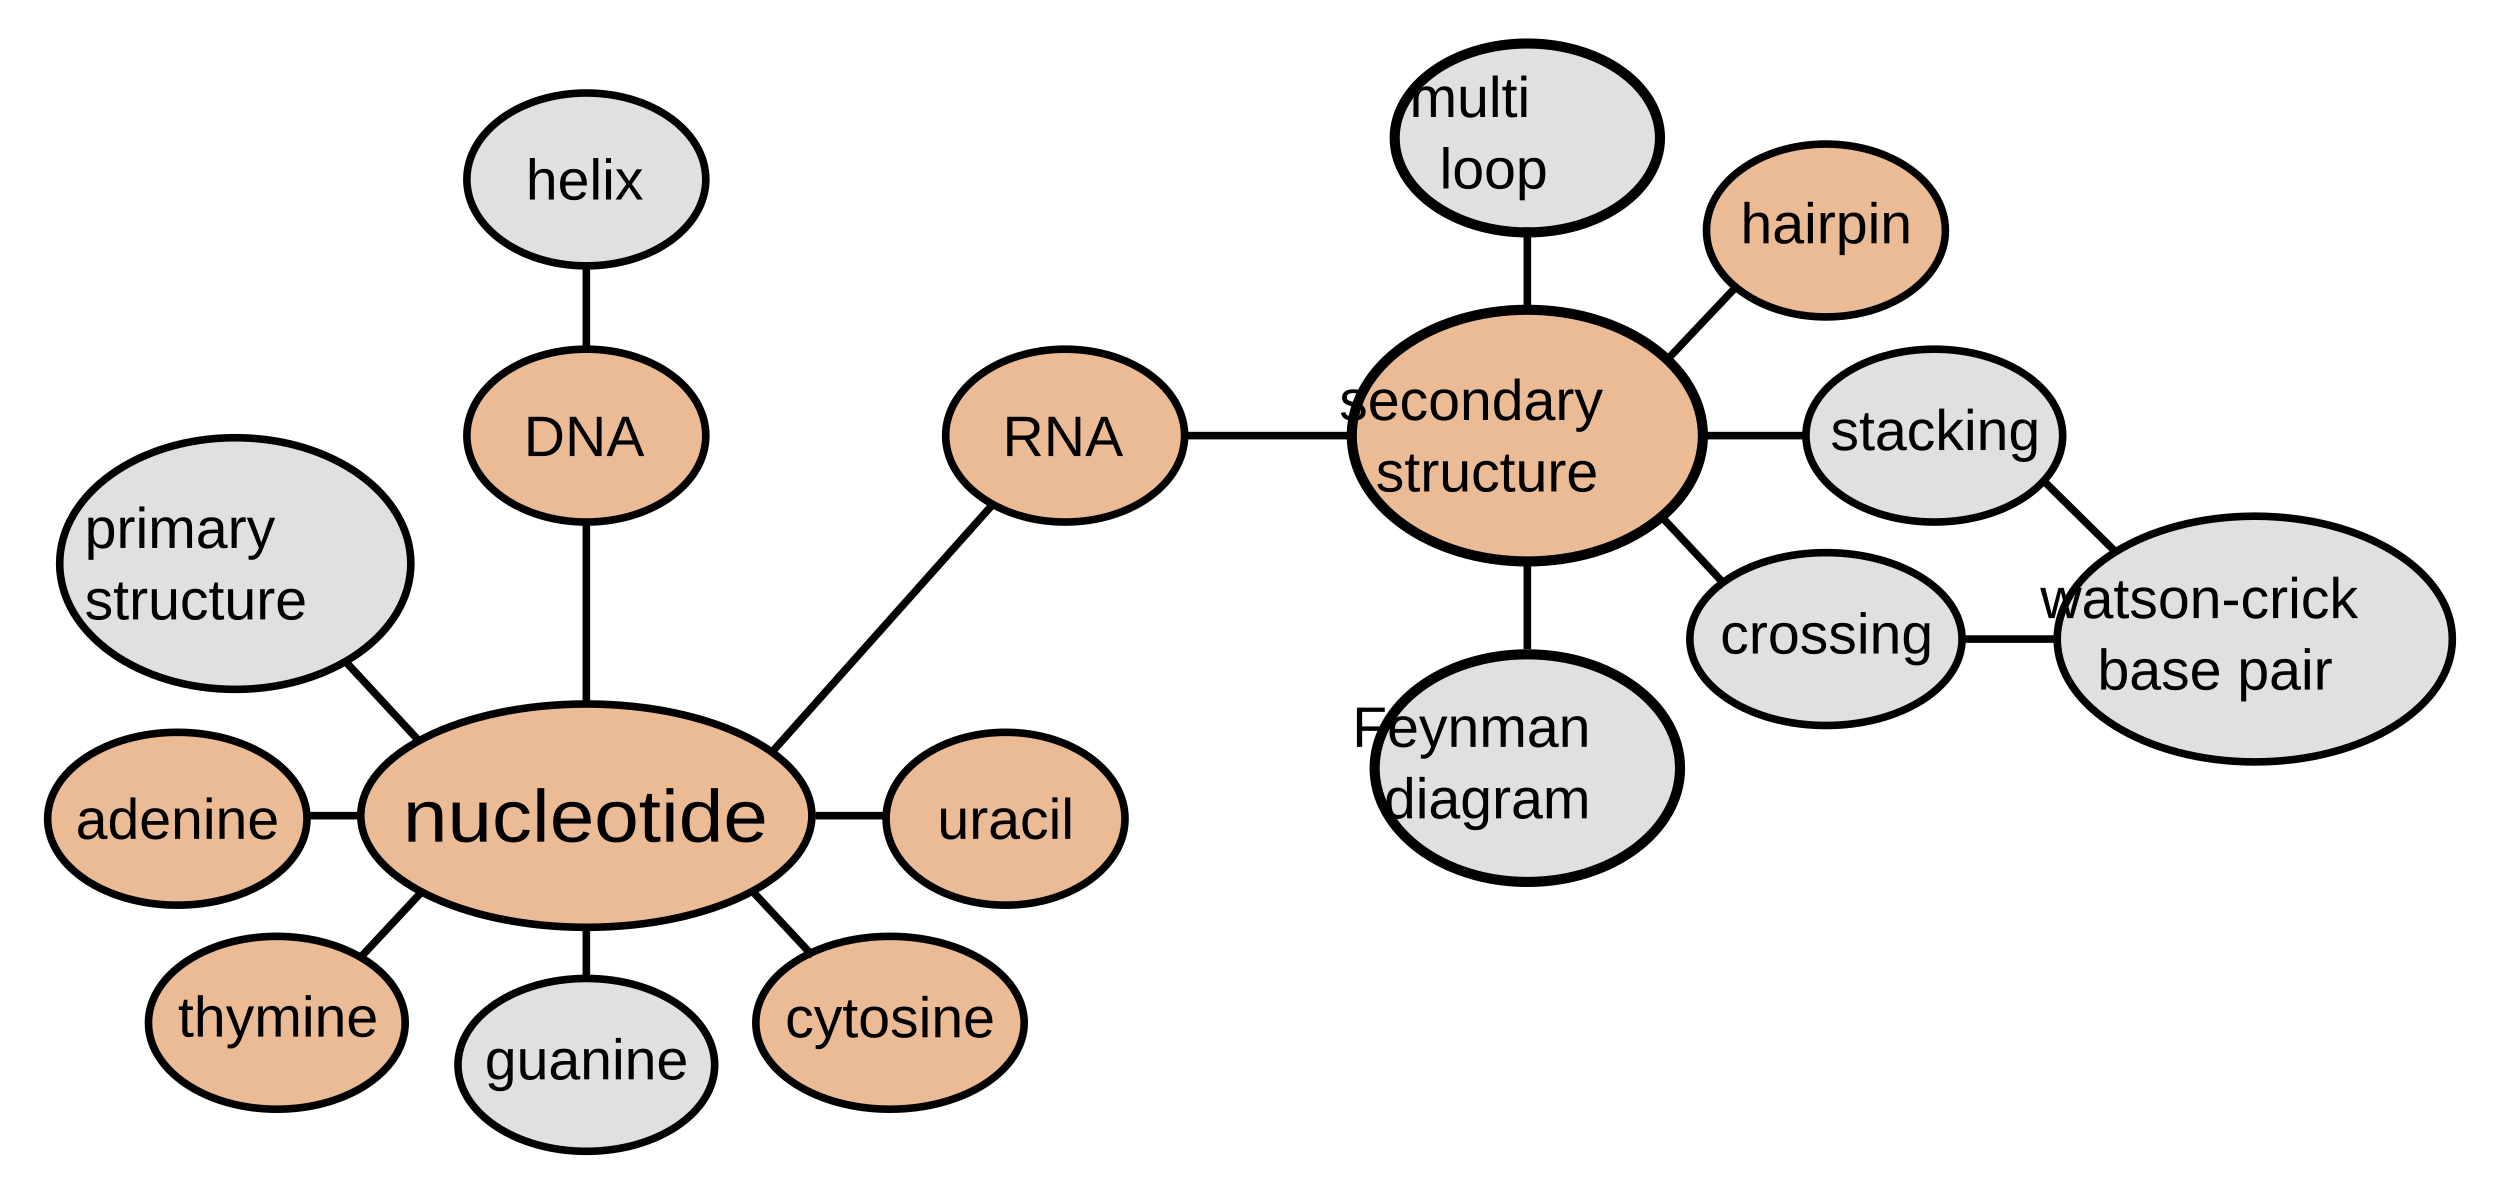
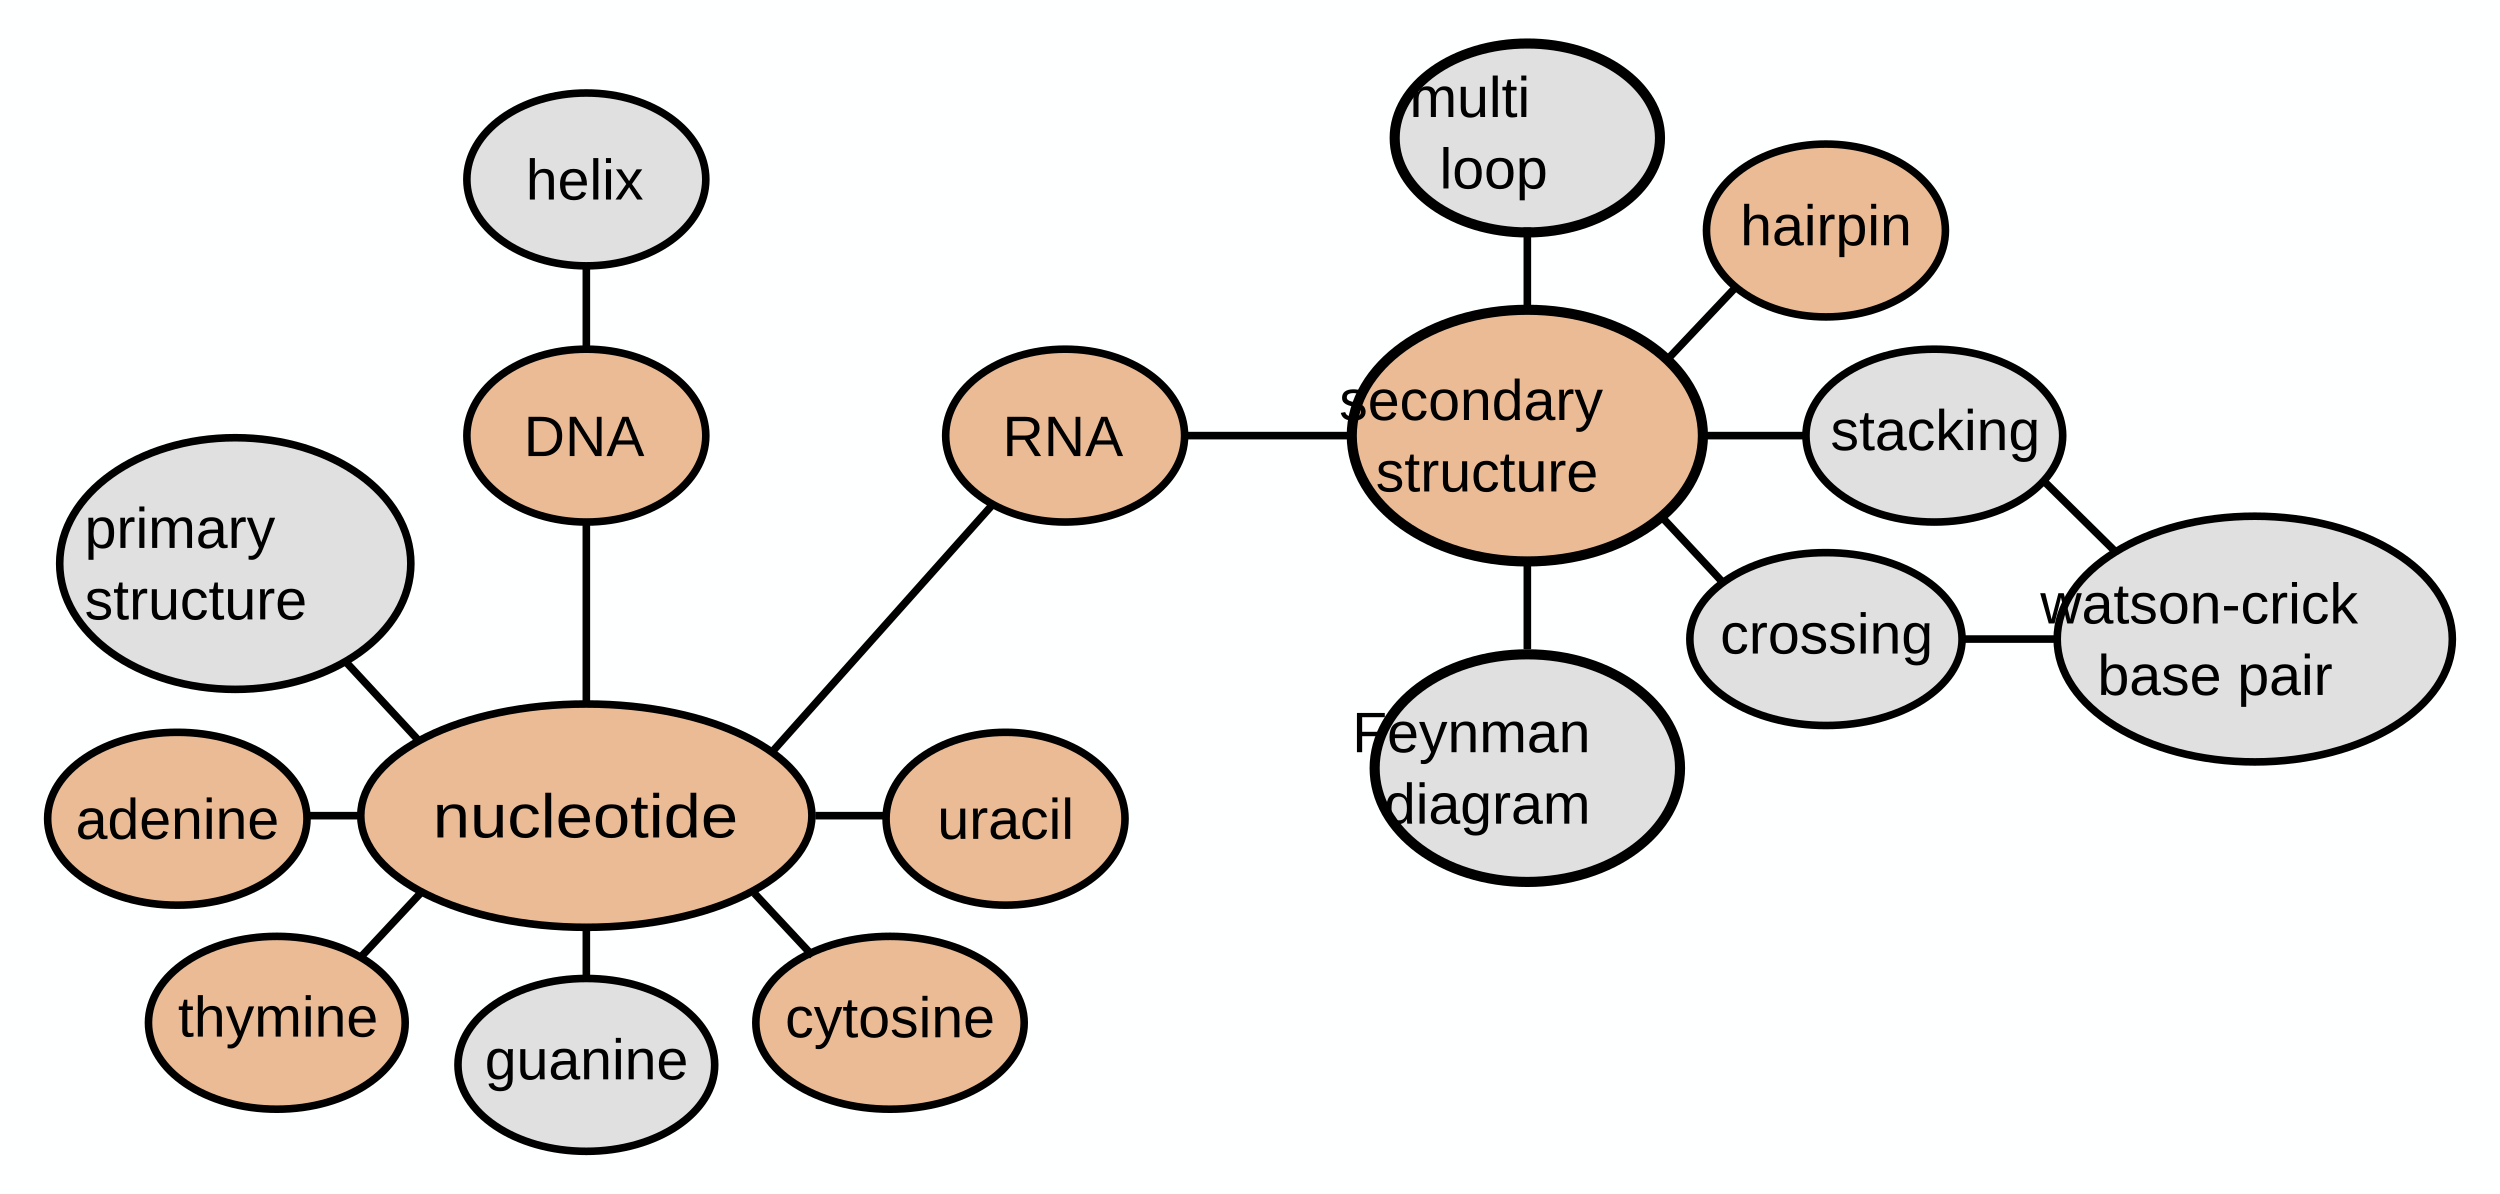
<svg xmlns="http://www.w3.org/2000/svg" width="246.764mm" height="117.811mm" viewBox="0 0 246.764 117.811" version="1.1" id="svg130482">
  <defs id="defs130479" />
  <g id="layer1" transform="translate(4.362601,-22.66486)">
    <g id="g200458" transform="translate(-0.08857531,22.15325)">
      <rect style="fill:#feffff;fill-opacity:1;stroke:none;stroke-width:1;stroke-linecap:round;stroke-linejoin:round;stroke-miterlimit:4;stroke-dasharray:none;stroke-opacity:1" id="rect200177" width="246.764" height="117.811" x="-4.274" y="0.512" />
    </g>
    <text xml:space="preserve" style="font-weight:bold;font-size:5.644px;line-height:1.25;font-family:monospace;-inkscape-font-specification:'monospace Bold';letter-spacing:0px;word-spacing:0px;stroke-width:0.265" x="127.996" y="38.727" id="text133131">
      <tspan id="tspan133129" style="stroke-width:0.265" x="127.996" y="38.727" />
    </text>
    <ellipse style="fill:#e0e0e0;fill-opacity:1;stroke:#000000;stroke-width:0.75;stroke-linecap:round;stroke-linejoin:round;stroke-opacity:1" id="path130565" cx="53.512" cy="40.375" rx="11.792" ry="8.531" />
    <text xml:space="preserve" style="font-style:normal;font-variant:normal;font-weight:bold;font-stretch:normal;font-size:5.644px;line-height:1.25;font-family:Arial;-inkscape-font-specification:'Arial Bold';letter-spacing:0px;word-spacing:0px;stroke-width:0.265" x="47.542" y="42.362" id="text131983">
      <tspan id="tspan131981" style="font-style:normal;font-variant:normal;font-weight:normal;font-stretch:normal;font-family:Arial;-inkscape-font-specification:Arial;stroke-width:0.265" x="47.542" y="42.362">helix</tspan>
    </text>
    <ellipse style="fill:#eabb95;fill-opacity:1;stroke:#000000;stroke-width:0.75;stroke-linecap:round;stroke-linejoin:round;stroke-opacity:1" id="path130565-9" cx="53.512" cy="65.662" rx="11.792" ry="8.531" />
    <text xml:space="preserve" style="font-size:5.644px;line-height:1.25;font-family:Arial;-inkscape-font-specification:Arial;letter-spacing:0px;word-spacing:0px;stroke-width:0.265" x="47.331" y="67.683" id="text143269">
      <tspan id="tspan143267" style="stroke-width:0.265" x="47.331" y="67.683">DNA</tspan>
    </text>
    <ellipse style="fill:#eabb95;fill-opacity:1;stroke:#000000;stroke-width:0.75;stroke-linecap:round;stroke-linejoin:round;stroke-opacity:1" id="path130565-9-6" cx="100.773" cy="65.662" rx="11.792" ry="8.531" />
    <text xml:space="preserve" style="font-size:5.644px;line-height:1.25;font-family:Arial;-inkscape-font-specification:Arial;letter-spacing:0px;word-spacing:0px;stroke-width:0.265" x="94.588" y="67.683" id="text143273">
      <tspan id="tspan143271" style="stroke-width:0.265" x="94.588" y="67.683">RNA</tspan>
    </text>
    <ellipse style="fill:#eabb95;fill-opacity:1;stroke:#000000;stroke-width:0.75;stroke-linecap:round;stroke-linejoin:round;stroke-opacity:1" id="path130565-9-9-1" cx="53.512" cy="103.175" rx="22.264" ry="11.02" />
-     <text xml:space="preserve" style="font-size:7.59px;line-height:1.25;font-family:Arial;-inkscape-font-specification:Arial;letter-spacing:0px;word-spacing:0px;stroke-width:0.265" x="34.016" y="110.065" id="text144377" transform="scale(1.040891,0.9607154)">
-       <tspan id="tspan144375" style="stroke-width:0.265" x="34.016" y="110.065">nucleotide</tspan>
+     <text xml:space="preserve" style="font-size:6.35px;line-height:1.25;font-family:Arial;-inkscape-font-specification:Arial;letter-spacing:0px;word-spacing:0px;stroke-width:0.265" x="36.857" y="109.629" id="text144377" transform="scale(1.040891,0.9607154)">
+       <tspan id="tspan144375" style="font-size:6.35px;stroke-width:0.265" x="36.857" y="109.629">nucleotide</tspan>
    </text>
    <ellipse style="fill:#eabb95;fill-opacity:1;stroke:#000000;stroke-width:0.75;stroke-linecap:round;stroke-linejoin:round;stroke-opacity:1" id="path130565-9-9" cx="94.891" cy="103.478" rx="11.792" ry="8.531" />
    <text xml:space="preserve" style="font-size:5.644px;line-height:1.25;font-family:Arial;-inkscape-font-specification:Arial;letter-spacing:0px;word-spacing:0px;stroke-width:0.265" x="88.165" y="105.465" id="text146097">
      <tspan id="tspan146095" style="stroke-width:0.265" x="88.165" y="105.465">uracil</tspan>
    </text>
    <ellipse style="fill:#eabb95;fill-opacity:1;stroke:#000000;stroke-width:0.75;stroke-linecap:round;stroke-linejoin:round;stroke-opacity:1" id="path130565-9-4" cx="13.14" cy="103.478" rx="12.8" ry="8.531" />
    <text xml:space="preserve" style="font-size:5.644px;line-height:1.25;font-family:Arial;-inkscape-font-specification:Arial;letter-spacing:0px;word-spacing:0px;stroke-width:0.265" x="3.111" y="105.465" id="text147905">
      <tspan id="tspan147903" style="stroke-width:0.265" x="3.111" y="105.465">adenine</tspan>
    </text>
    <ellipse style="fill:#e0e0e0;fill-opacity:1;stroke:#000000;stroke-width:0.75;stroke-linecap:round;stroke-linejoin:round;stroke-opacity:1" id="path130565-9-9-4-7" cx="53.512" cy="127.776" rx="12.67" ry="8.531" />
    <text xml:space="preserve" style="font-size:5.644px;line-height:1.25;font-family:Arial;-inkscape-font-specification:Arial;letter-spacing:0px;word-spacing:0px;stroke-width:0.265" x="43.494" y="129.203" id="text154293">
      <tspan id="tspan154291" style="stroke-width:0.265" x="43.494" y="129.203">guanine</tspan>
    </text>
    <ellipse style="fill:#eabb95;fill-opacity:1;stroke:#000000;stroke-width:0.75;stroke-linecap:round;stroke-linejoin:round;stroke-opacity:1" id="path130565-9-8" cx="83.487" cy="123.619" rx="13.245" ry="8.531" />
    <text xml:space="preserve" style="font-size:5.644px;line-height:1.25;font-family:Arial;-inkscape-font-specification:Arial;letter-spacing:0px;word-spacing:0px;stroke-width:0.265" x="73.141" y="125.045" id="text148873">
      <tspan id="tspan148871" style="stroke-width:0.265" x="73.141" y="125.045">cytosine</tspan>
    </text>
    <ellipse style="fill:#eabb95;fill-opacity:1;stroke:#000000;stroke-width:0.75;stroke-linecap:round;stroke-linejoin:round;stroke-opacity:1" id="path130565-9-9-4-73" cx="22.962" cy="123.619" rx="12.67" ry="8.531" />
    <text xml:space="preserve" style="font-size:5.644px;line-height:1.25;font-family:Arial;-inkscape-font-specification:Arial;letter-spacing:0px;word-spacing:0px;stroke-width:0.265" x="13.208" y="124.986" id="text155661">
      <tspan id="tspan155659" style="stroke-width:0.265" x="13.208" y="124.986">thymine</tspan>
    </text>
    <ellipse style="fill:#eabb95;fill-opacity:1;stroke:#000000;stroke-width:1;stroke-linecap:round;stroke-linejoin:round;stroke-miterlimit:4;stroke-dasharray:none;stroke-opacity:1" id="path130565-9-9-4-71" cx="146.394" cy="65.662" rx="17.329" ry="12.42" />
    <text xml:space="preserve" style="font-size:5.644px;line-height:1.25;font-family:Arial;-inkscape-font-specification:Arial;text-align:center;letter-spacing:0px;word-spacing:0px;text-anchor:middle;stroke-width:1;stroke-miterlimit:4;stroke-dasharray:none" x="146.332" y="64.122" id="text156849">
      <tspan id="tspan156847" style="text-align:center;text-anchor:middle;stroke-width:1;stroke-miterlimit:4;stroke-dasharray:none" x="146.332" y="64.122">secondary</tspan>
      <tspan style="text-align:center;text-anchor:middle;stroke-width:1;stroke-miterlimit:4;stroke-dasharray:none" x="146.332" y="71.177" id="tspan156851">structure</tspan>
    </text>
    <ellipse style="fill:#e0e0e0;fill-opacity:1;stroke:#000000;stroke-width:0.75;stroke-linecap:round;stroke-linejoin:round;stroke-opacity:1" id="path130565-9-9-4-71-2" cx="18.86" cy="78.29" rx="17.329" ry="12.42" />
    <text xml:space="preserve" style="font-size:5.644px;line-height:1.25;font-family:Arial;-inkscape-font-specification:Arial;text-align:center;letter-spacing:0px;word-spacing:0px;text-anchor:middle;stroke-width:0.265" x="18.891" y="76.749" id="text156849-1">
      <tspan id="tspan156847-5" style="text-align:center;text-anchor:middle;stroke-width:0.265" x="18.891" y="76.749">primary</tspan>
      <tspan style="text-align:center;text-anchor:middle;stroke-width:0.265" x="18.891" y="83.804" id="tspan156851-0">structure</tspan>
    </text>
    <ellipse style="fill:#e0e0e0;fill-opacity:1;stroke:#000000;stroke-width:1;stroke-linecap:round;stroke-linejoin:round;stroke-miterlimit:4;stroke-dasharray:none;stroke-opacity:1" id="path130565-9-93" cx="146.394" cy="36.283" rx="13.093" ry="9.324" />
    <text xml:space="preserve" style="font-size:5.644px;line-height:1.25;font-family:Arial;-inkscape-font-specification:Arial;text-align:center;letter-spacing:0px;word-spacing:0px;text-anchor:middle;stroke-width:1;stroke-miterlimit:4;stroke-dasharray:none" x="146.992" y="34.214" id="text159109">
      <tspan id="tspan159107" style="text-align:center;text-anchor:middle;stroke-width:1;stroke-miterlimit:4;stroke-dasharray:none" x="146.992" y="34.214">multi </tspan>
      <tspan style="text-align:center;text-anchor:middle;stroke-width:1;stroke-miterlimit:4;stroke-dasharray:none" x="146.992" y="41.27" id="tspan160781">loop</tspan>
    </text>
    <ellipse style="fill:#eabb95;fill-opacity:1;stroke:#000000;stroke-width:0.75;stroke-linecap:round;stroke-linejoin:round;stroke-opacity:1" id="path130565-9-9-9" cx="175.869" cy="45.416" rx="11.792" ry="8.531" />
-     <text xml:space="preserve" style="font-size:5.644px;line-height:1.25;font-family:Arial;-inkscape-font-specification:Arial;letter-spacing:0px;word-spacing:0px;stroke-width:0.265" x="167.432" y="46.675" id="text164739">
-       <tspan style="stroke-width:0.265" x="167.432" y="46.675" id="tspan164935">hairpin</tspan>
+     <text xml:space="preserve" style="font-size:5.644px;line-height:1.25;font-family:Arial;-inkscape-font-specification:Arial;letter-spacing:0px;word-spacing:0px;stroke-width:0.265" x="167.405" y="46.876" id="text164739">
+       <tspan style="stroke-width:0.265" x="167.405" y="46.876" id="tspan164935">hairpin</tspan>
    </text>
    <ellipse style="fill:#e0e0e0;fill-opacity:1;stroke:#000000;stroke-width:0.75;stroke-linecap:round;stroke-linejoin:round;stroke-opacity:1" id="path130565-9-9-4" cx="186.567" cy="65.662" rx="12.67" ry="8.531" />
    <text xml:space="preserve" style="font-size:5.644px;line-height:1.25;font-family:Arial;-inkscape-font-specification:Arial;letter-spacing:0px;word-spacing:0px;stroke-width:0.265" x="176.316" y="67.089" id="text166283">
      <tspan id="tspan166281" style="stroke-width:0.265" x="176.316" y="67.089">stacking</tspan>
    </text>
    <ellipse style="fill:#e0e0e0;fill-opacity:1;stroke:#000000;stroke-width:0.75;stroke-linecap:round;stroke-linejoin:round;stroke-opacity:1" id="path130565-9-90" cx="218.197" cy="85.744" rx="19.501" ry="12.127" />
-     <text xml:space="preserve" style="font-size:5.644px;line-height:1.25;font-family:Arial;-inkscape-font-specification:Arial;text-align:center;letter-spacing:0px;word-spacing:0px;text-anchor:middle;stroke-width:0.265" x="218.2" y="83.676" id="text168047">
-       <tspan id="tspan168045" style="text-align:center;text-anchor:middle;stroke-width:0.265" x="218.2" y="83.676">watson-crick</tspan>
-       <tspan style="text-align:center;text-anchor:middle;stroke-width:0.265" x="218.2" y="90.731" id="tspan168049">base pair</tspan>
+     <text xml:space="preserve" style="font-size:5.644px;line-height:1.25;font-family:Arial;-inkscape-font-specification:Arial;text-align:center;letter-spacing:0px;word-spacing:0px;text-anchor:middle;stroke-width:0.265" x="218.2" y="84.205" id="text168047">
+       <tspan id="tspan168045" style="text-align:center;text-anchor:middle;stroke-width:0.265" x="218.2" y="84.205">watson-crick</tspan>
+       <tspan style="text-align:center;text-anchor:middle;stroke-width:0.265" x="218.2" y="91.261" id="tspan168049">base pair</tspan>
    </text>
    <ellipse style="fill:#e0e0e0;fill-opacity:1;stroke:#000000;stroke-width:0.75;stroke-linecap:round;stroke-linejoin:round;stroke-opacity:1" id="path130565-9-9-8" cx="175.869" cy="85.744" rx="13.435" ry="8.531" />
    <text xml:space="preserve" style="font-size:5.644px;line-height:1.25;font-family:Arial;-inkscape-font-specification:Arial;letter-spacing:0px;word-spacing:0px;stroke-width:0.265" x="165.439" y="87.171" id="text173273">
      <tspan id="tspan173271" style="stroke-width:0.265" x="165.439" y="87.171">crossing</tspan>
    </text>
    <ellipse style="fill:#e0e0e0;fill-opacity:1;stroke:#000000;stroke-width:1;stroke-linecap:round;stroke-linejoin:round;stroke-miterlimit:4;stroke-dasharray:none;stroke-opacity:1" id="path130565-9-9-6" cx="146.394" cy="98.484" rx="15.071" ry="11.234" />
-     <text xml:space="preserve" style="font-size:5.644px;line-height:1.25;font-family:Arial;-inkscape-font-specification:Arial;letter-spacing:0px;word-spacing:0px;stroke-width:1;stroke-miterlimit:4;stroke-dasharray:none" x="146.357" y="96.383" id="text174047">
-       <tspan id="tspan174045" style="text-align:center;text-anchor:middle;stroke-width:1;stroke-miterlimit:4;stroke-dasharray:none" x="146.357" y="96.383">Feynman</tspan>
-       <tspan style="text-align:center;text-anchor:middle;stroke-width:1;stroke-miterlimit:4;stroke-dasharray:none" x="146.357" y="103.438" id="tspan174049">diagram</tspan>
+     <text xml:space="preserve" style="font-size:5.644px;line-height:1.25;font-family:Arial;-inkscape-font-specification:Arial;letter-spacing:0px;word-spacing:0px;stroke-width:1;stroke-miterlimit:4;stroke-dasharray:none" x="146.357" y="96.912" id="text174047">
+       <tspan id="tspan174045" style="text-align:center;text-anchor:middle;stroke-width:1;stroke-miterlimit:4;stroke-dasharray:none" x="146.357" y="96.912">Feynman</tspan>
+       <tspan style="text-align:center;text-anchor:middle;stroke-width:1;stroke-miterlimit:4;stroke-dasharray:none" x="146.357" y="103.968" id="tspan174049">diagram</tspan>
    </text>
    <path style="fill:none;stroke:#000000;stroke-width:0.75;stroke-linecap:butt;stroke-linejoin:miter;stroke-miterlimit:4;stroke-dasharray:none;stroke-opacity:1" d="m 53.512,49.178 v 7.985" id="path199375" />
    <path style="fill:none;stroke:#000000;stroke-width:0.75;stroke-linecap:butt;stroke-linejoin:miter;stroke-miterlimit:4;stroke-dasharray:none;stroke-opacity:1" d="M 53.512,74.344 V 92.28" id="path199375-0" />
    <path style="fill:none;stroke:#000000;stroke-width:0.75;stroke-linecap:butt;stroke-linejoin:miter;stroke-miterlimit:4;stroke-dasharray:none;stroke-opacity:1" d="m 146.394,45.108 v 8.327" id="path199375-0-2" />
    <path style="fill:none;stroke:#000000;stroke-width:0.75;stroke-linecap:butt;stroke-linejoin:miter;stroke-miterlimit:4;stroke-dasharray:none;stroke-opacity:1" d="m 146.394,78.422 v 8.327" id="path199375-0-2-1" />
    <path style="fill:none;stroke:#000000;stroke-width:0.75;stroke-linecap:butt;stroke-linejoin:miter;stroke-miterlimit:4;stroke-dasharray:none;stroke-opacity:1" d="m 53.512,113.926 v 5.298" id="path199375-0-41" />
    <path style="fill:none;stroke:#000000;stroke-width:0.75;stroke-linecap:butt;stroke-linejoin:miter;stroke-miterlimit:4;stroke-dasharray:none;stroke-opacity:1" d="M 31.097,103.175 H 26.126" id="path199375-0-4" />
    <path style="fill:none;stroke:#000000;stroke-width:0.75;stroke-linecap:butt;stroke-linejoin:miter;stroke-miterlimit:4;stroke-dasharray:none;stroke-opacity:1" d="M 82.855,103.175 H 76.113" id="path199375-0-4-0" />
    <path style="fill:none;stroke:#000000;stroke-width:0.75;stroke-linecap:butt;stroke-linejoin:miter;stroke-miterlimit:4;stroke-dasharray:none;stroke-opacity:1" d="M 128.928,65.662 H 112.735" id="path199375-0-4-0-3" />
    <path style="fill:none;stroke:#000000;stroke-width:0.75;stroke-linecap:butt;stroke-linejoin:miter;stroke-miterlimit:4;stroke-dasharray:none;stroke-opacity:1" d="M 173.956,65.662 H 163.796" id="path199375-0-4-0-3-6" />
    <path style="fill:none;stroke:#000000;stroke-width:0.75;stroke-linecap:butt;stroke-linejoin:miter;stroke-miterlimit:4;stroke-dasharray:none;stroke-opacity:1" d="m 198.537,85.744 h -9.139" id="path199375-0-4-0-3-6-5" />
    <path style="fill:none;stroke:#000000;stroke-width:0.75;stroke-linecap:butt;stroke-linejoin:miter;stroke-miterlimit:4;stroke-dasharray:none;stroke-opacity:1" d="m 166.965,51.012 -6.906,7.306" id="path199375-0-4-0-1-7" />
    <path style="fill:none;stroke:#000000;stroke-width:0.75;stroke-linecap:butt;stroke-linejoin:miter;stroke-miterlimit:4;stroke-dasharray:none;stroke-opacity:1" d="M 93.704,72.367 72.016,96.695" id="path199375-0-4-0-1-0" />
    <path style="fill:none;stroke:#000000;stroke-width:0.75;stroke-linecap:butt;stroke-linejoin:miter;stroke-miterlimit:4;stroke-dasharray:none;stroke-opacity:1" d="m 37.317,110.635 -6.152,6.593" id="path199375-0-4-0-1" />
    <path style="fill:none;stroke:#000000;stroke-width:0.75;stroke-linecap:butt;stroke-linejoin:miter;stroke-miterlimit:4;stroke-dasharray:none;stroke-opacity:1" d="m 75.859,117.018 -5.758,-6.173" id="path199375-0-4-0-1-3" />
    <path style="fill:none;stroke:#000000;stroke-width:0.75;stroke-linecap:butt;stroke-linejoin:miter;stroke-miterlimit:4;stroke-dasharray:none;stroke-opacity:1" d="m 165.696,80.159 -6.152,-6.593" id="path199375-0-4-0-1-3-5" />
    <path style="fill:none;stroke:#000000;stroke-width:0.75;stroke-linecap:butt;stroke-linejoin:miter;stroke-miterlimit:4;stroke-dasharray:none;stroke-opacity:1" d="m 204.455,77.131 -7.099,-7.002" id="path199375-0-4-0-1-3-5-4" />
    <path style="fill:none;stroke:#000000;stroke-width:0.75;stroke-linecap:butt;stroke-linejoin:miter;stroke-miterlimit:4;stroke-dasharray:none;stroke-opacity:1" d="M 36.838,95.63 29.74,87.961" id="path199375-0-4-0-1-3-7" />
  </g>
</svg>
